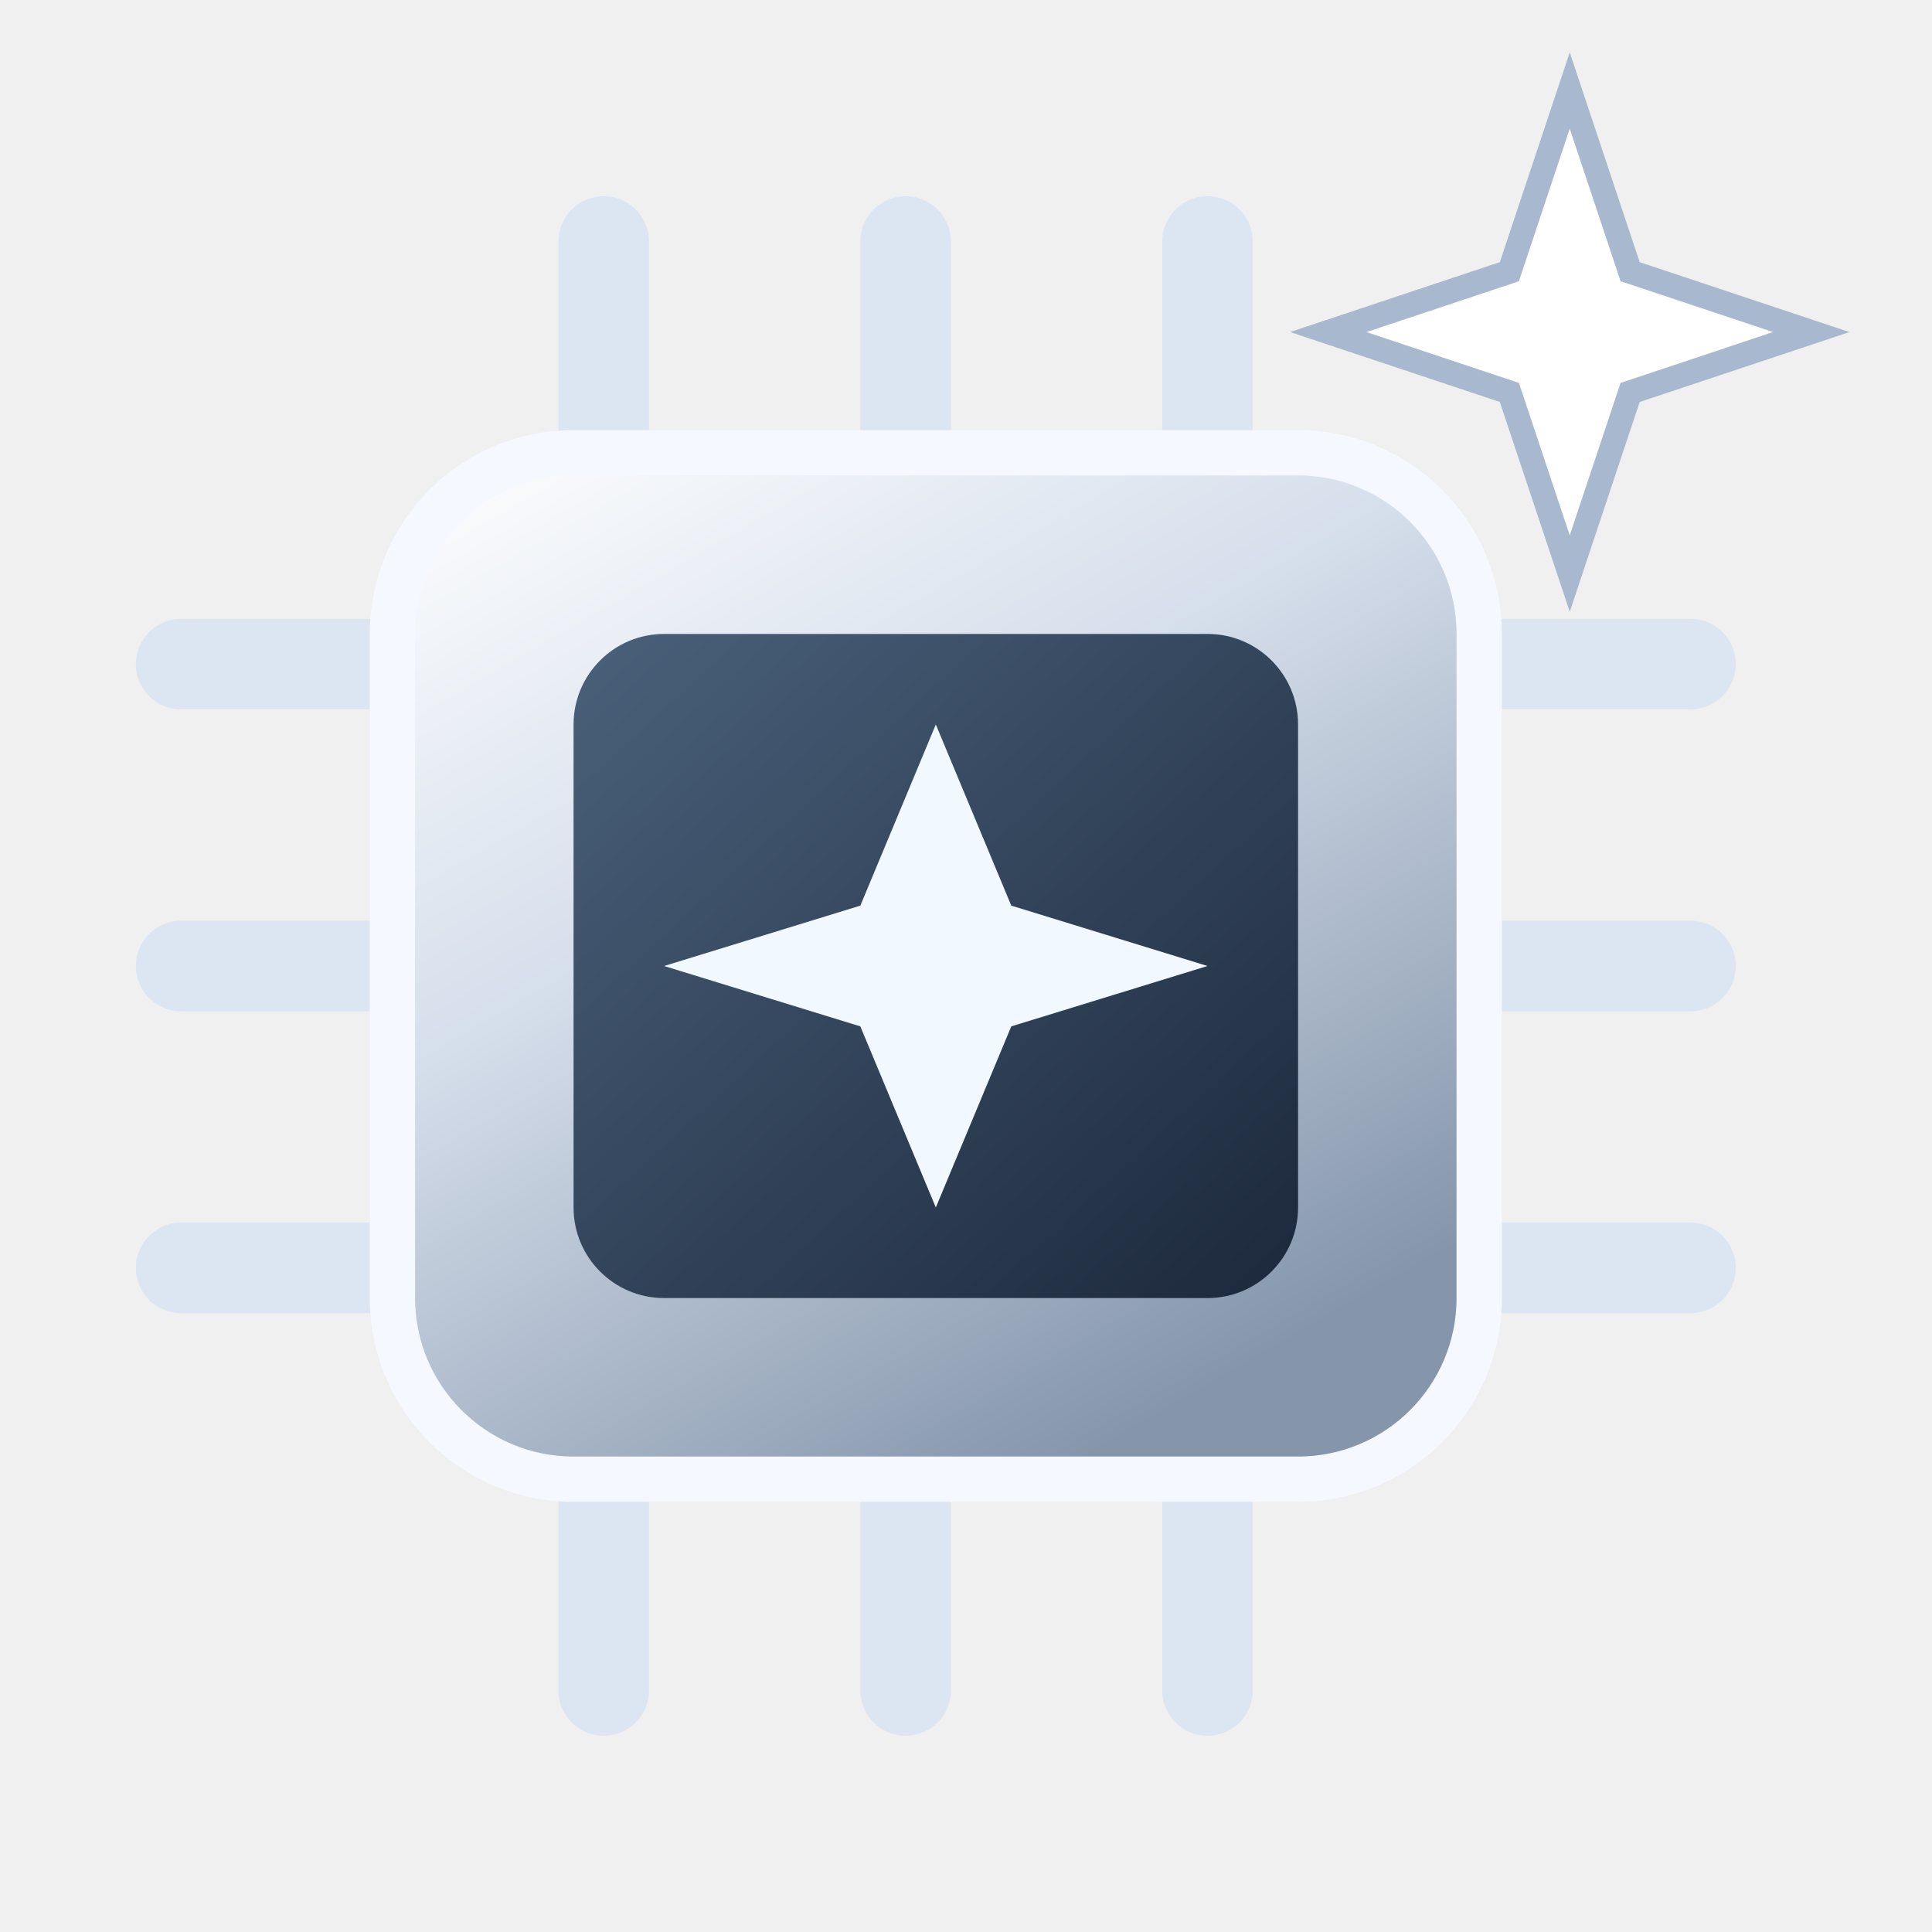
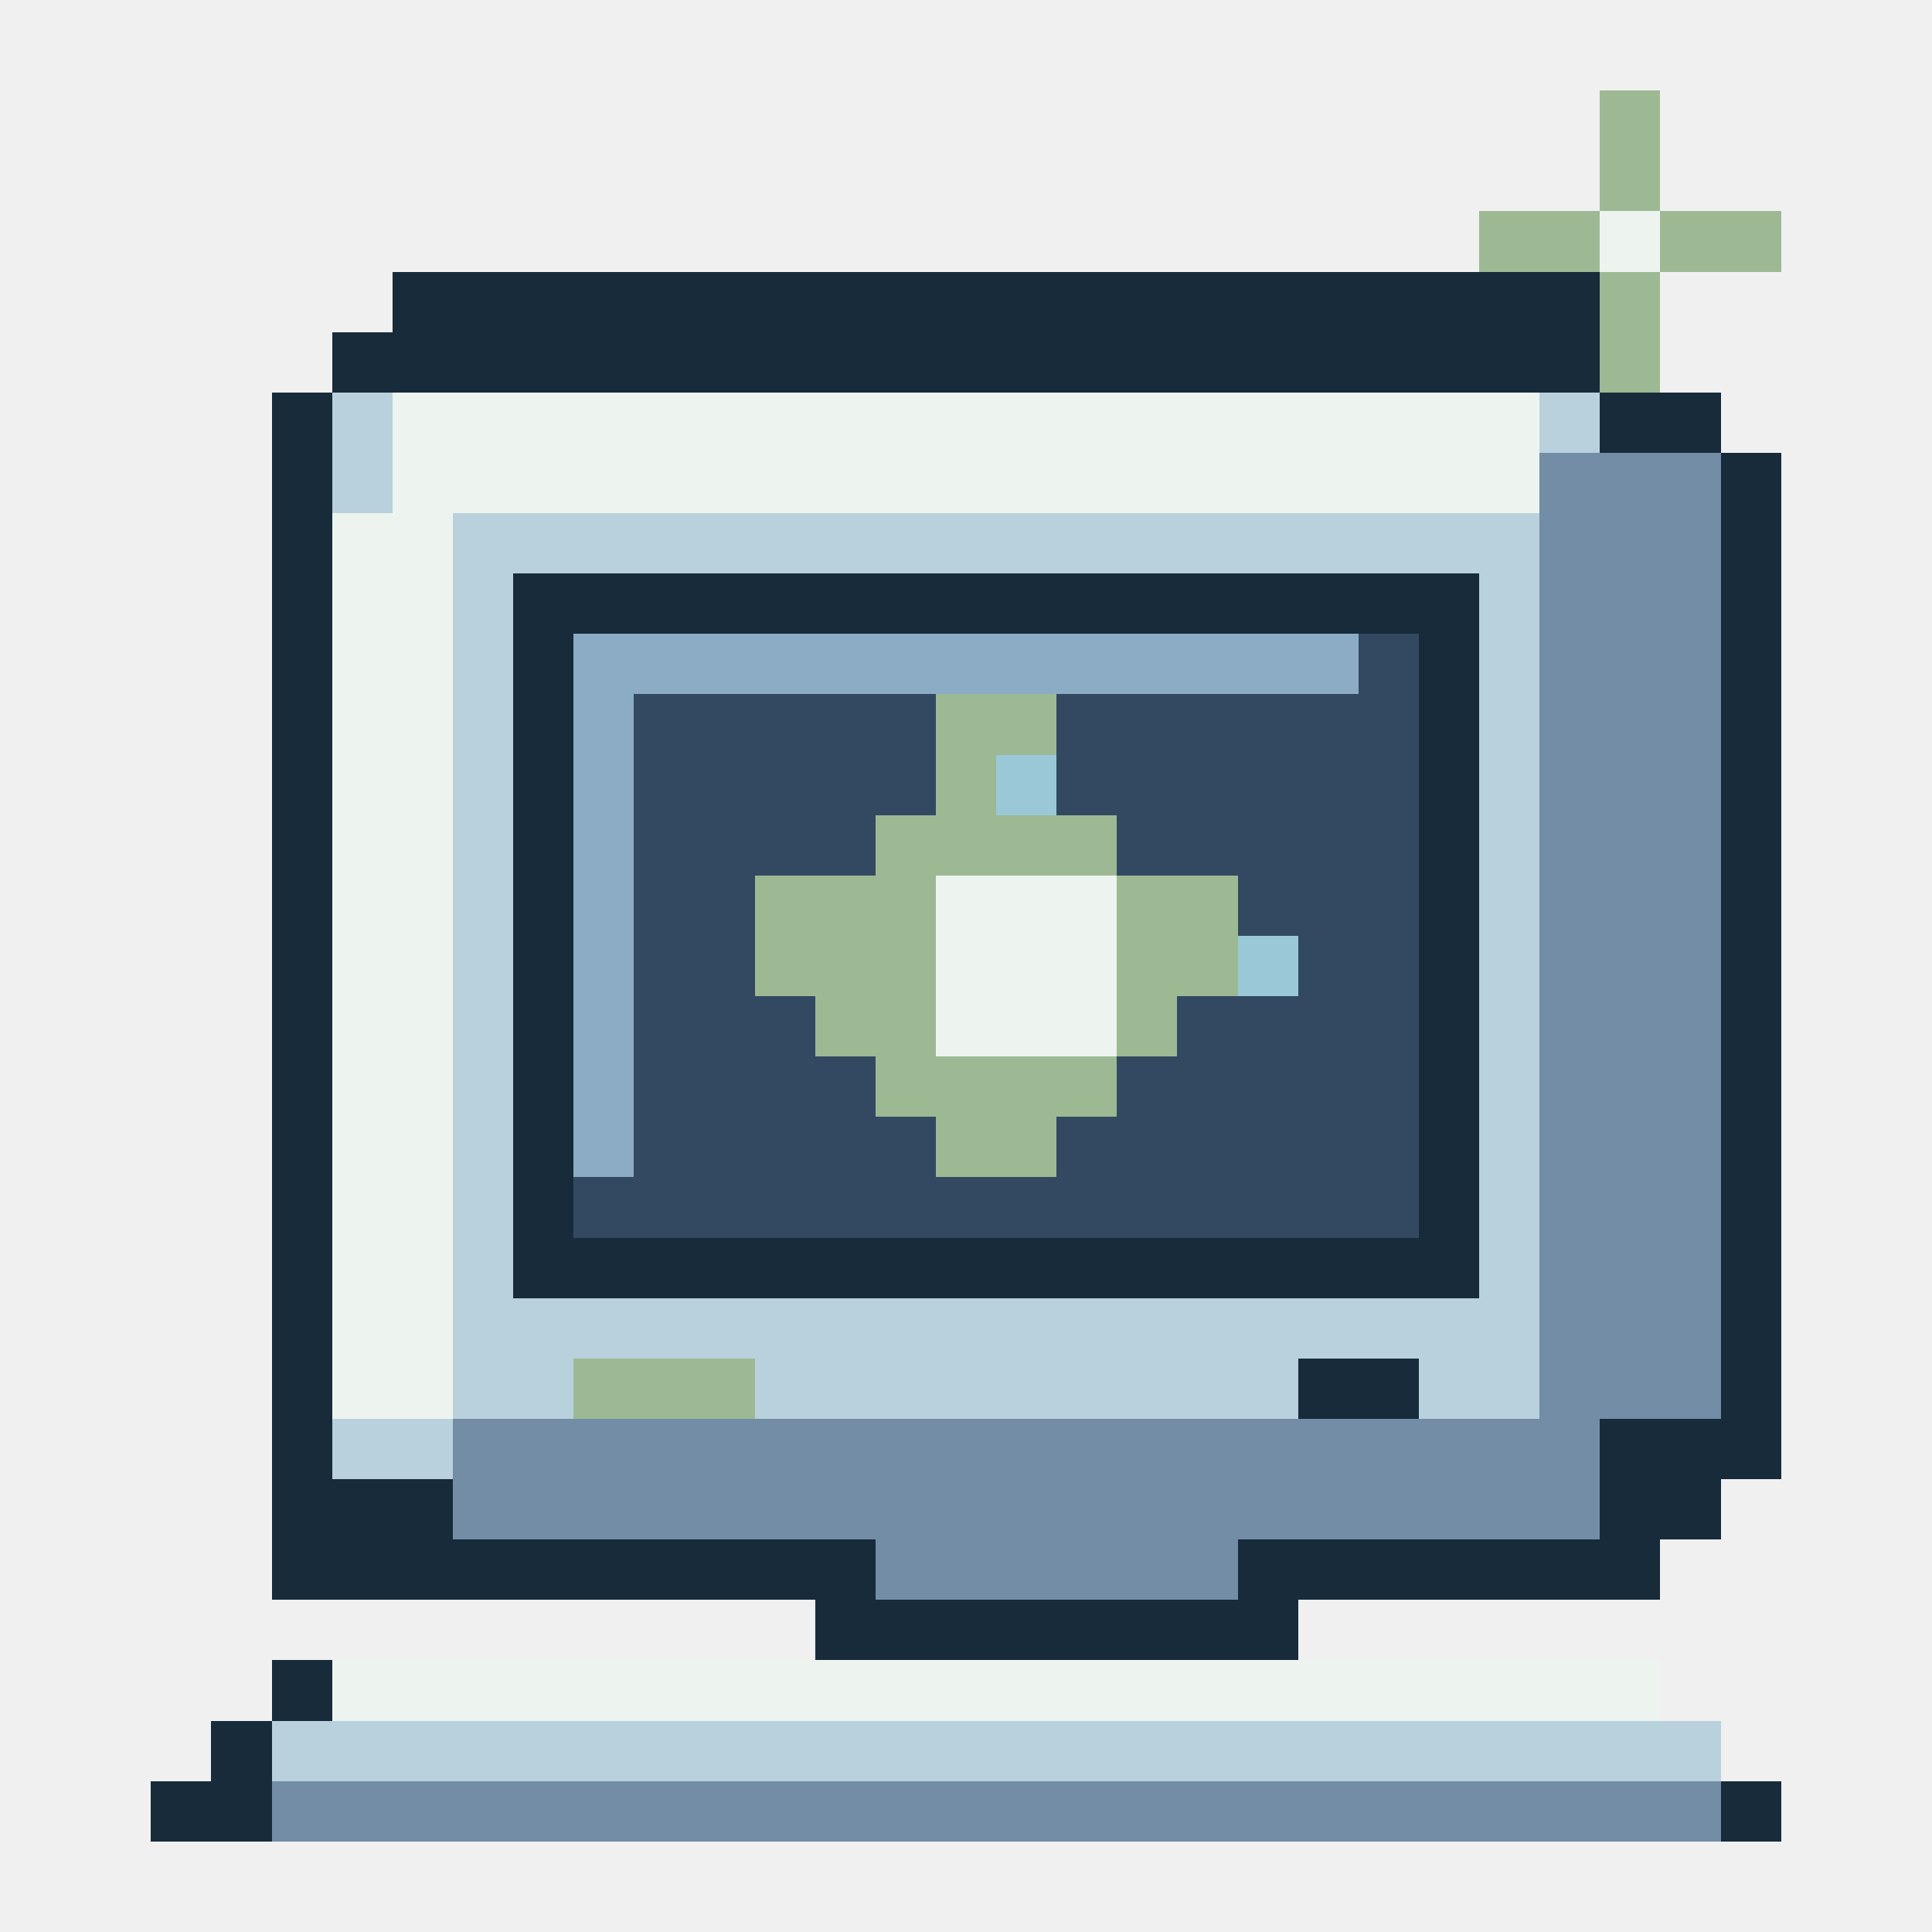
- <svg xmlns="http://www.w3.org/2000/svg" width="64" height="64" viewBox="0 0 64 64">
-   <defs>
-     <linearGradient id="metal" x2=".6" y2="1">
-       <stop stop-color="#fff" />
-       <stop offset=".45" stop-color="#d5deeb" />
-       <stop offset="1" stop-color="#8596ab" />
-     </linearGradient>
-     <linearGradient id="core" x2="1" y2="1">
-       <stop stop-color="#4a617b" />
-       <stop offset="1" stop-color="#1c283b" />
-     </linearGradient>
-   </defs>
-   <g stroke="#dce6f2" stroke-width="3" stroke-linecap="round">
-     <path d="M20 8v8m10-8v8m10-8v8M20 48v8m10-8v8m10-8v8M6 22h8m-8 10h8m-8 10h8m34-20h8m-8 10h8m-8 10h8" />
-   </g>
-   <rect x="13" y="15" width="36" height="34" rx="6" fill="url(#metal)" stroke="#f5f9ff" stroke-width="1.5" />
-   <rect x="19" y="21" width="24" height="22" rx="3" fill="url(#core)" />
-   <path d="m31 24 2.5 6L40 32l-6.5 2-2.5 6-2.5-6L22 32l6.5-2Z" fill="#f2f8ff" />
-   <path d="m52 3 2 6 6 2-6 2-2 6-2-6-6-2 6-2Z" fill="#fff" stroke="#a8b9cf" stroke-width=".8" />
+ <svg xmlns="http://www.w3.org/2000/svg" width="44" height="44" viewBox="-0.5 -0.5 32 32" shape-rendering="crispEdges">
+   <rect x="26" y="1" width="1" height="1" fill="#9cb994" />
+   <rect x="26" y="2" width="1" height="1" fill="#9cb994" />
+   <rect x="24" y="3" width="2" height="1" fill="#9cb994" />
+   <rect x="26" y="3" width="1" height="1" fill="#edf4ef" />
+   <rect x="27" y="3" width="2" height="1" fill="#9cb994" />
+   <rect x="6" y="4" width="20" height="1" fill="#172b3a" />
+   <rect x="26" y="4" width="1" height="1" fill="#9cb994" />
+   <rect x="5" y="5" width="21" height="1" fill="#172b3a" />
+   <rect x="26" y="5" width="1" height="1" fill="#9cb994" />
+   <rect x="4" y="6" width="1" height="1" fill="#172b3a" />
+   <rect x="5" y="6" width="1" height="1" fill="#b9d1dc" />
+   <rect x="6" y="6" width="19" height="1" fill="#edf4ef" />
+   <rect x="25" y="6" width="1" height="1" fill="#b9d1dc" />
+   <rect x="26" y="6" width="2" height="1" fill="#172b3a" />
+   <rect x="4" y="7" width="1" height="1" fill="#172b3a" />
+   <rect x="5" y="7" width="1" height="1" fill="#b9d1dc" />
+   <rect x="6" y="7" width="19" height="1" fill="#edf4ef" />
+   <rect x="25" y="7" width="3" height="1" fill="#728da5" />
+   <rect x="28" y="7" width="1" height="1" fill="#172b3a" />
+   <rect x="4" y="8" width="1" height="1" fill="#172b3a" />
+   <rect x="5" y="8" width="2" height="1" fill="#edf4ef" />
+   <rect x="7" y="8" width="18" height="1" fill="#b9d1dc" />
+   <rect x="25" y="8" width="3" height="1" fill="#728da5" />
+   <rect x="28" y="8" width="1" height="1" fill="#172b3a" />
+   <rect x="4" y="9" width="1" height="1" fill="#172b3a" />
+   <rect x="5" y="9" width="2" height="1" fill="#edf4ef" />
+   <rect x="7" y="9" width="1" height="1" fill="#b9d1dc" />
+   <rect x="8" y="9" width="16" height="1" fill="#172b3a" />
+   <rect x="24" y="9" width="1" height="1" fill="#b9d1dc" />
+   <rect x="25" y="9" width="3" height="1" fill="#728da5" />
+   <rect x="28" y="9" width="1" height="1" fill="#172b3a" />
+   <rect x="4" y="10" width="1" height="1" fill="#172b3a" />
+   <rect x="5" y="10" width="2" height="1" fill="#edf4ef" />
+   <rect x="7" y="10" width="1" height="1" fill="#b9d1dc" />
+   <rect x="8" y="10" width="1" height="1" fill="#172b3a" />
+   <rect x="9" y="10" width="13" height="1" fill="#8bacc4" />
+   <rect x="22" y="10" width="1" height="1" fill="#324961" />
+   <rect x="23" y="10" width="1" height="1" fill="#172b3a" />
+   <rect x="24" y="10" width="1" height="1" fill="#b9d1dc" />
+   <rect x="25" y="10" width="3" height="1" fill="#728da5" />
+   <rect x="28" y="10" width="1" height="1" fill="#172b3a" />
+   <rect x="4" y="11" width="1" height="1" fill="#172b3a" />
+   <rect x="5" y="11" width="2" height="1" fill="#edf4ef" />
+   <rect x="7" y="11" width="1" height="1" fill="#b9d1dc" />
+   <rect x="8" y="11" width="1" height="1" fill="#172b3a" />
+   <rect x="9" y="11" width="1" height="1" fill="#8bacc4" />
+   <rect x="10" y="11" width="5" height="1" fill="#324961" />
+   <rect x="15" y="11" width="2" height="1" fill="#9cb994" />
+   <rect x="17" y="11" width="6" height="1" fill="#324961" />
+   <rect x="23" y="11" width="1" height="1" fill="#172b3a" />
+   <rect x="24" y="11" width="1" height="1" fill="#b9d1dc" />
+   <rect x="25" y="11" width="3" height="1" fill="#728da5" />
+   <rect x="28" y="11" width="1" height="1" fill="#172b3a" />
+   <rect x="4" y="12" width="1" height="1" fill="#172b3a" />
+   <rect x="5" y="12" width="2" height="1" fill="#edf4ef" />
+   <rect x="7" y="12" width="1" height="1" fill="#b9d1dc" />
+   <rect x="8" y="12" width="1" height="1" fill="#172b3a" />
+   <rect x="9" y="12" width="1" height="1" fill="#8bacc4" />
+   <rect x="10" y="12" width="5" height="1" fill="#324961" />
+   <rect x="15" y="12" width="1" height="1" fill="#9cb994" />
+   <rect x="16" y="12" width="1" height="1" fill="#9ac8d7" />
+   <rect x="17" y="12" width="6" height="1" fill="#324961" />
+   <rect x="23" y="12" width="1" height="1" fill="#172b3a" />
+   <rect x="24" y="12" width="1" height="1" fill="#b9d1dc" />
+   <rect x="25" y="12" width="3" height="1" fill="#728da5" />
+   <rect x="28" y="12" width="1" height="1" fill="#172b3a" />
+   <rect x="4" y="13" width="1" height="1" fill="#172b3a" />
+   <rect x="5" y="13" width="2" height="1" fill="#edf4ef" />
+   <rect x="7" y="13" width="1" height="1" fill="#b9d1dc" />
+   <rect x="8" y="13" width="1" height="1" fill="#172b3a" />
+   <rect x="9" y="13" width="1" height="1" fill="#8bacc4" />
+   <rect x="10" y="13" width="4" height="1" fill="#324961" />
+   <rect x="14" y="13" width="4" height="1" fill="#9cb994" />
+   <rect x="18" y="13" width="5" height="1" fill="#324961" />
+   <rect x="23" y="13" width="1" height="1" fill="#172b3a" />
+   <rect x="24" y="13" width="1" height="1" fill="#b9d1dc" />
+   <rect x="25" y="13" width="3" height="1" fill="#728da5" />
+   <rect x="28" y="13" width="1" height="1" fill="#172b3a" />
+   <rect x="4" y="14" width="1" height="1" fill="#172b3a" />
+   <rect x="5" y="14" width="2" height="1" fill="#edf4ef" />
+   <rect x="7" y="14" width="1" height="1" fill="#b9d1dc" />
+   <rect x="8" y="14" width="1" height="1" fill="#172b3a" />
+   <rect x="9" y="14" width="1" height="1" fill="#8bacc4" />
+   <rect x="10" y="14" width="2" height="1" fill="#324961" />
+   <rect x="12" y="14" width="3" height="1" fill="#9cb994" />
+   <rect x="15" y="14" width="3" height="1" fill="#edf4ef" />
+   <rect x="18" y="14" width="2" height="1" fill="#9cb994" />
+   <rect x="20" y="14" width="3" height="1" fill="#324961" />
+   <rect x="23" y="14" width="1" height="1" fill="#172b3a" />
+   <rect x="24" y="14" width="1" height="1" fill="#b9d1dc" />
+   <rect x="25" y="14" width="3" height="1" fill="#728da5" />
+   <rect x="28" y="14" width="1" height="1" fill="#172b3a" />
+   <rect x="4" y="15" width="1" height="1" fill="#172b3a" />
+   <rect x="5" y="15" width="2" height="1" fill="#edf4ef" />
+   <rect x="7" y="15" width="1" height="1" fill="#b9d1dc" />
+   <rect x="8" y="15" width="1" height="1" fill="#172b3a" />
+   <rect x="9" y="15" width="1" height="1" fill="#8bacc4" />
+   <rect x="10" y="15" width="2" height="1" fill="#324961" />
+   <rect x="12" y="15" width="3" height="1" fill="#9cb994" />
+   <rect x="15" y="15" width="3" height="1" fill="#edf4ef" />
+   <rect x="18" y="15" width="2" height="1" fill="#9cb994" />
+   <rect x="20" y="15" width="1" height="1" fill="#9ac8d7" />
+   <rect x="21" y="15" width="2" height="1" fill="#324961" />
+   <rect x="23" y="15" width="1" height="1" fill="#172b3a" />
+   <rect x="24" y="15" width="1" height="1" fill="#b9d1dc" />
+   <rect x="25" y="15" width="3" height="1" fill="#728da5" />
+   <rect x="28" y="15" width="1" height="1" fill="#172b3a" />
+   <rect x="4" y="16" width="1" height="1" fill="#172b3a" />
+   <rect x="5" y="16" width="2" height="1" fill="#edf4ef" />
+   <rect x="7" y="16" width="1" height="1" fill="#b9d1dc" />
+   <rect x="8" y="16" width="1" height="1" fill="#172b3a" />
+   <rect x="9" y="16" width="1" height="1" fill="#8bacc4" />
+   <rect x="10" y="16" width="3" height="1" fill="#324961" />
+   <rect x="13" y="16" width="2" height="1" fill="#9cb994" />
+   <rect x="15" y="16" width="3" height="1" fill="#edf4ef" />
+   <rect x="18" y="16" width="1" height="1" fill="#9cb994" />
+   <rect x="19" y="16" width="4" height="1" fill="#324961" />
+   <rect x="23" y="16" width="1" height="1" fill="#172b3a" />
+   <rect x="24" y="16" width="1" height="1" fill="#b9d1dc" />
+   <rect x="25" y="16" width="3" height="1" fill="#728da5" />
+   <rect x="28" y="16" width="1" height="1" fill="#172b3a" />
+   <rect x="4" y="17" width="1" height="1" fill="#172b3a" />
+   <rect x="5" y="17" width="2" height="1" fill="#edf4ef" />
+   <rect x="7" y="17" width="1" height="1" fill="#b9d1dc" />
+   <rect x="8" y="17" width="1" height="1" fill="#172b3a" />
+   <rect x="9" y="17" width="1" height="1" fill="#8bacc4" />
+   <rect x="10" y="17" width="4" height="1" fill="#324961" />
+   <rect x="14" y="17" width="4" height="1" fill="#9cb994" />
+   <rect x="18" y="17" width="5" height="1" fill="#324961" />
+   <rect x="23" y="17" width="1" height="1" fill="#172b3a" />
+   <rect x="24" y="17" width="1" height="1" fill="#b9d1dc" />
+   <rect x="25" y="17" width="3" height="1" fill="#728da5" />
+   <rect x="28" y="17" width="1" height="1" fill="#172b3a" />
+   <rect x="4" y="18" width="1" height="1" fill="#172b3a" />
+   <rect x="5" y="18" width="2" height="1" fill="#edf4ef" />
+   <rect x="7" y="18" width="1" height="1" fill="#b9d1dc" />
+   <rect x="8" y="18" width="1" height="1" fill="#172b3a" />
+   <rect x="9" y="18" width="1" height="1" fill="#8bacc4" />
+   <rect x="10" y="18" width="5" height="1" fill="#324961" />
+   <rect x="15" y="18" width="2" height="1" fill="#9cb994" />
+   <rect x="17" y="18" width="6" height="1" fill="#324961" />
+   <rect x="23" y="18" width="1" height="1" fill="#172b3a" />
+   <rect x="24" y="18" width="1" height="1" fill="#b9d1dc" />
+   <rect x="25" y="18" width="3" height="1" fill="#728da5" />
+   <rect x="28" y="18" width="1" height="1" fill="#172b3a" />
+   <rect x="4" y="19" width="1" height="1" fill="#172b3a" />
+   <rect x="5" y="19" width="2" height="1" fill="#edf4ef" />
+   <rect x="7" y="19" width="1" height="1" fill="#b9d1dc" />
+   <rect x="8" y="19" width="1" height="1" fill="#172b3a" />
+   <rect x="9" y="19" width="14" height="1" fill="#324961" />
+   <rect x="23" y="19" width="1" height="1" fill="#172b3a" />
+   <rect x="24" y="19" width="1" height="1" fill="#b9d1dc" />
+   <rect x="25" y="19" width="3" height="1" fill="#728da5" />
+   <rect x="28" y="19" width="1" height="1" fill="#172b3a" />
+   <rect x="4" y="20" width="1" height="1" fill="#172b3a" />
+   <rect x="5" y="20" width="2" height="1" fill="#edf4ef" />
+   <rect x="7" y="20" width="1" height="1" fill="#b9d1dc" />
+   <rect x="8" y="20" width="16" height="1" fill="#172b3a" />
+   <rect x="24" y="20" width="1" height="1" fill="#b9d1dc" />
+   <rect x="25" y="20" width="3" height="1" fill="#728da5" />
+   <rect x="28" y="20" width="1" height="1" fill="#172b3a" />
+   <rect x="4" y="21" width="1" height="1" fill="#172b3a" />
+   <rect x="5" y="21" width="2" height="1" fill="#edf4ef" />
+   <rect x="7" y="21" width="18" height="1" fill="#b9d1dc" />
+   <rect x="25" y="21" width="3" height="1" fill="#728da5" />
+   <rect x="28" y="21" width="1" height="1" fill="#172b3a" />
+   <rect x="4" y="22" width="1" height="1" fill="#172b3a" />
+   <rect x="5" y="22" width="2" height="1" fill="#edf4ef" />
+   <rect x="7" y="22" width="2" height="1" fill="#b9d1dc" />
+   <rect x="9" y="22" width="3" height="1" fill="#9cb994" />
+   <rect x="12" y="22" width="9" height="1" fill="#b9d1dc" />
+   <rect x="21" y="22" width="2" height="1" fill="#172b3a" />
+   <rect x="23" y="22" width="2" height="1" fill="#b9d1dc" />
+   <rect x="25" y="22" width="3" height="1" fill="#728da5" />
+   <rect x="28" y="22" width="1" height="1" fill="#172b3a" />
+   <rect x="4" y="23" width="1" height="1" fill="#172b3a" />
+   <rect x="5" y="23" width="2" height="1" fill="#b9d1dc" />
+   <rect x="7" y="23" width="19" height="1" fill="#728da5" />
+   <rect x="26" y="23" width="3" height="1" fill="#172b3a" />
+   <rect x="4" y="24" width="3" height="1" fill="#172b3a" />
+   <rect x="7" y="24" width="19" height="1" fill="#728da5" />
+   <rect x="26" y="24" width="2" height="1" fill="#172b3a" />
+   <rect x="4" y="25" width="10" height="1" fill="#172b3a" />
+   <rect x="14" y="25" width="6" height="1" fill="#728da5" />
+   <rect x="20" y="25" width="7" height="1" fill="#172b3a" />
+   <rect x="13" y="26" width="8" height="1" fill="#172b3a" />
+   <rect x="4" y="27" width="1" height="1" fill="#172b3a" />
+   <rect x="5" y="27" width="22" height="1" fill="#edf4ef" />
+   <rect x="3" y="28" width="1" height="1" fill="#172b3a" />
+   <rect x="4" y="28" width="24" height="1" fill="#b9d1dc" />
+   <rect x="2" y="29" width="2" height="1" fill="#172b3a" />
+   <rect x="4" y="29" width="24" height="1" fill="#728da5" />
+   <rect x="28" y="29" width="1" height="1" fill="#172b3a" />
</svg>
